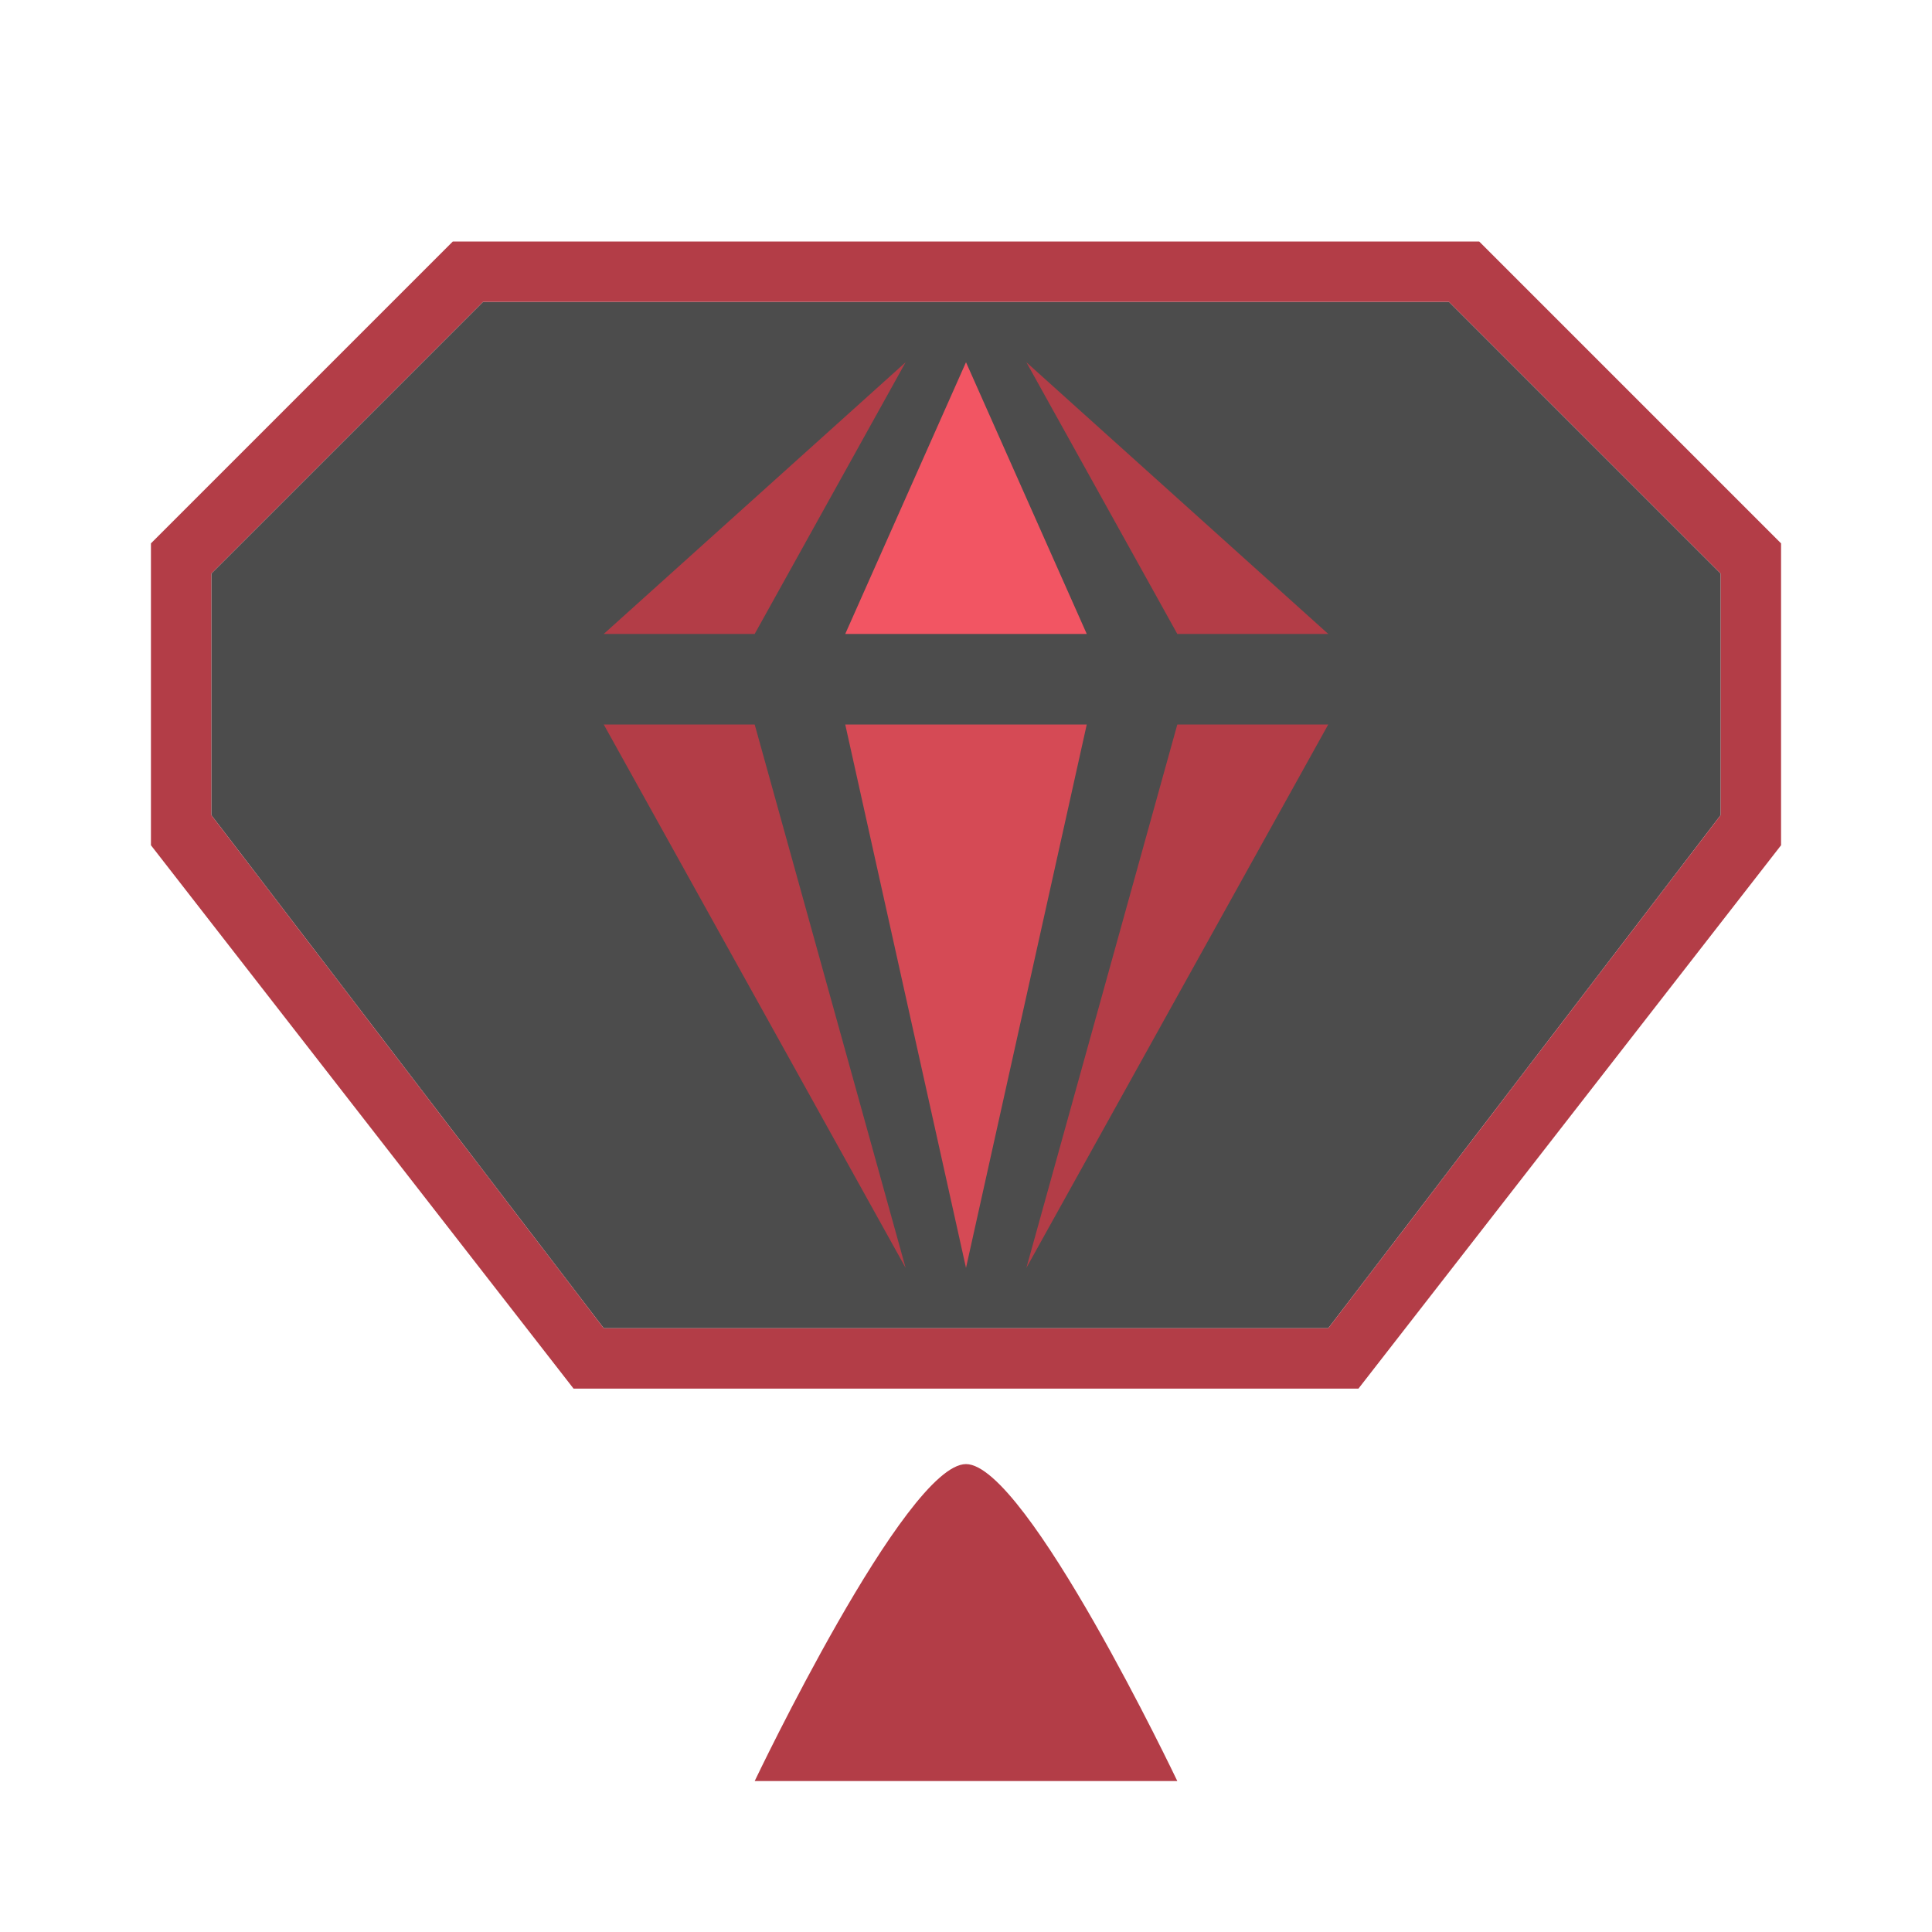
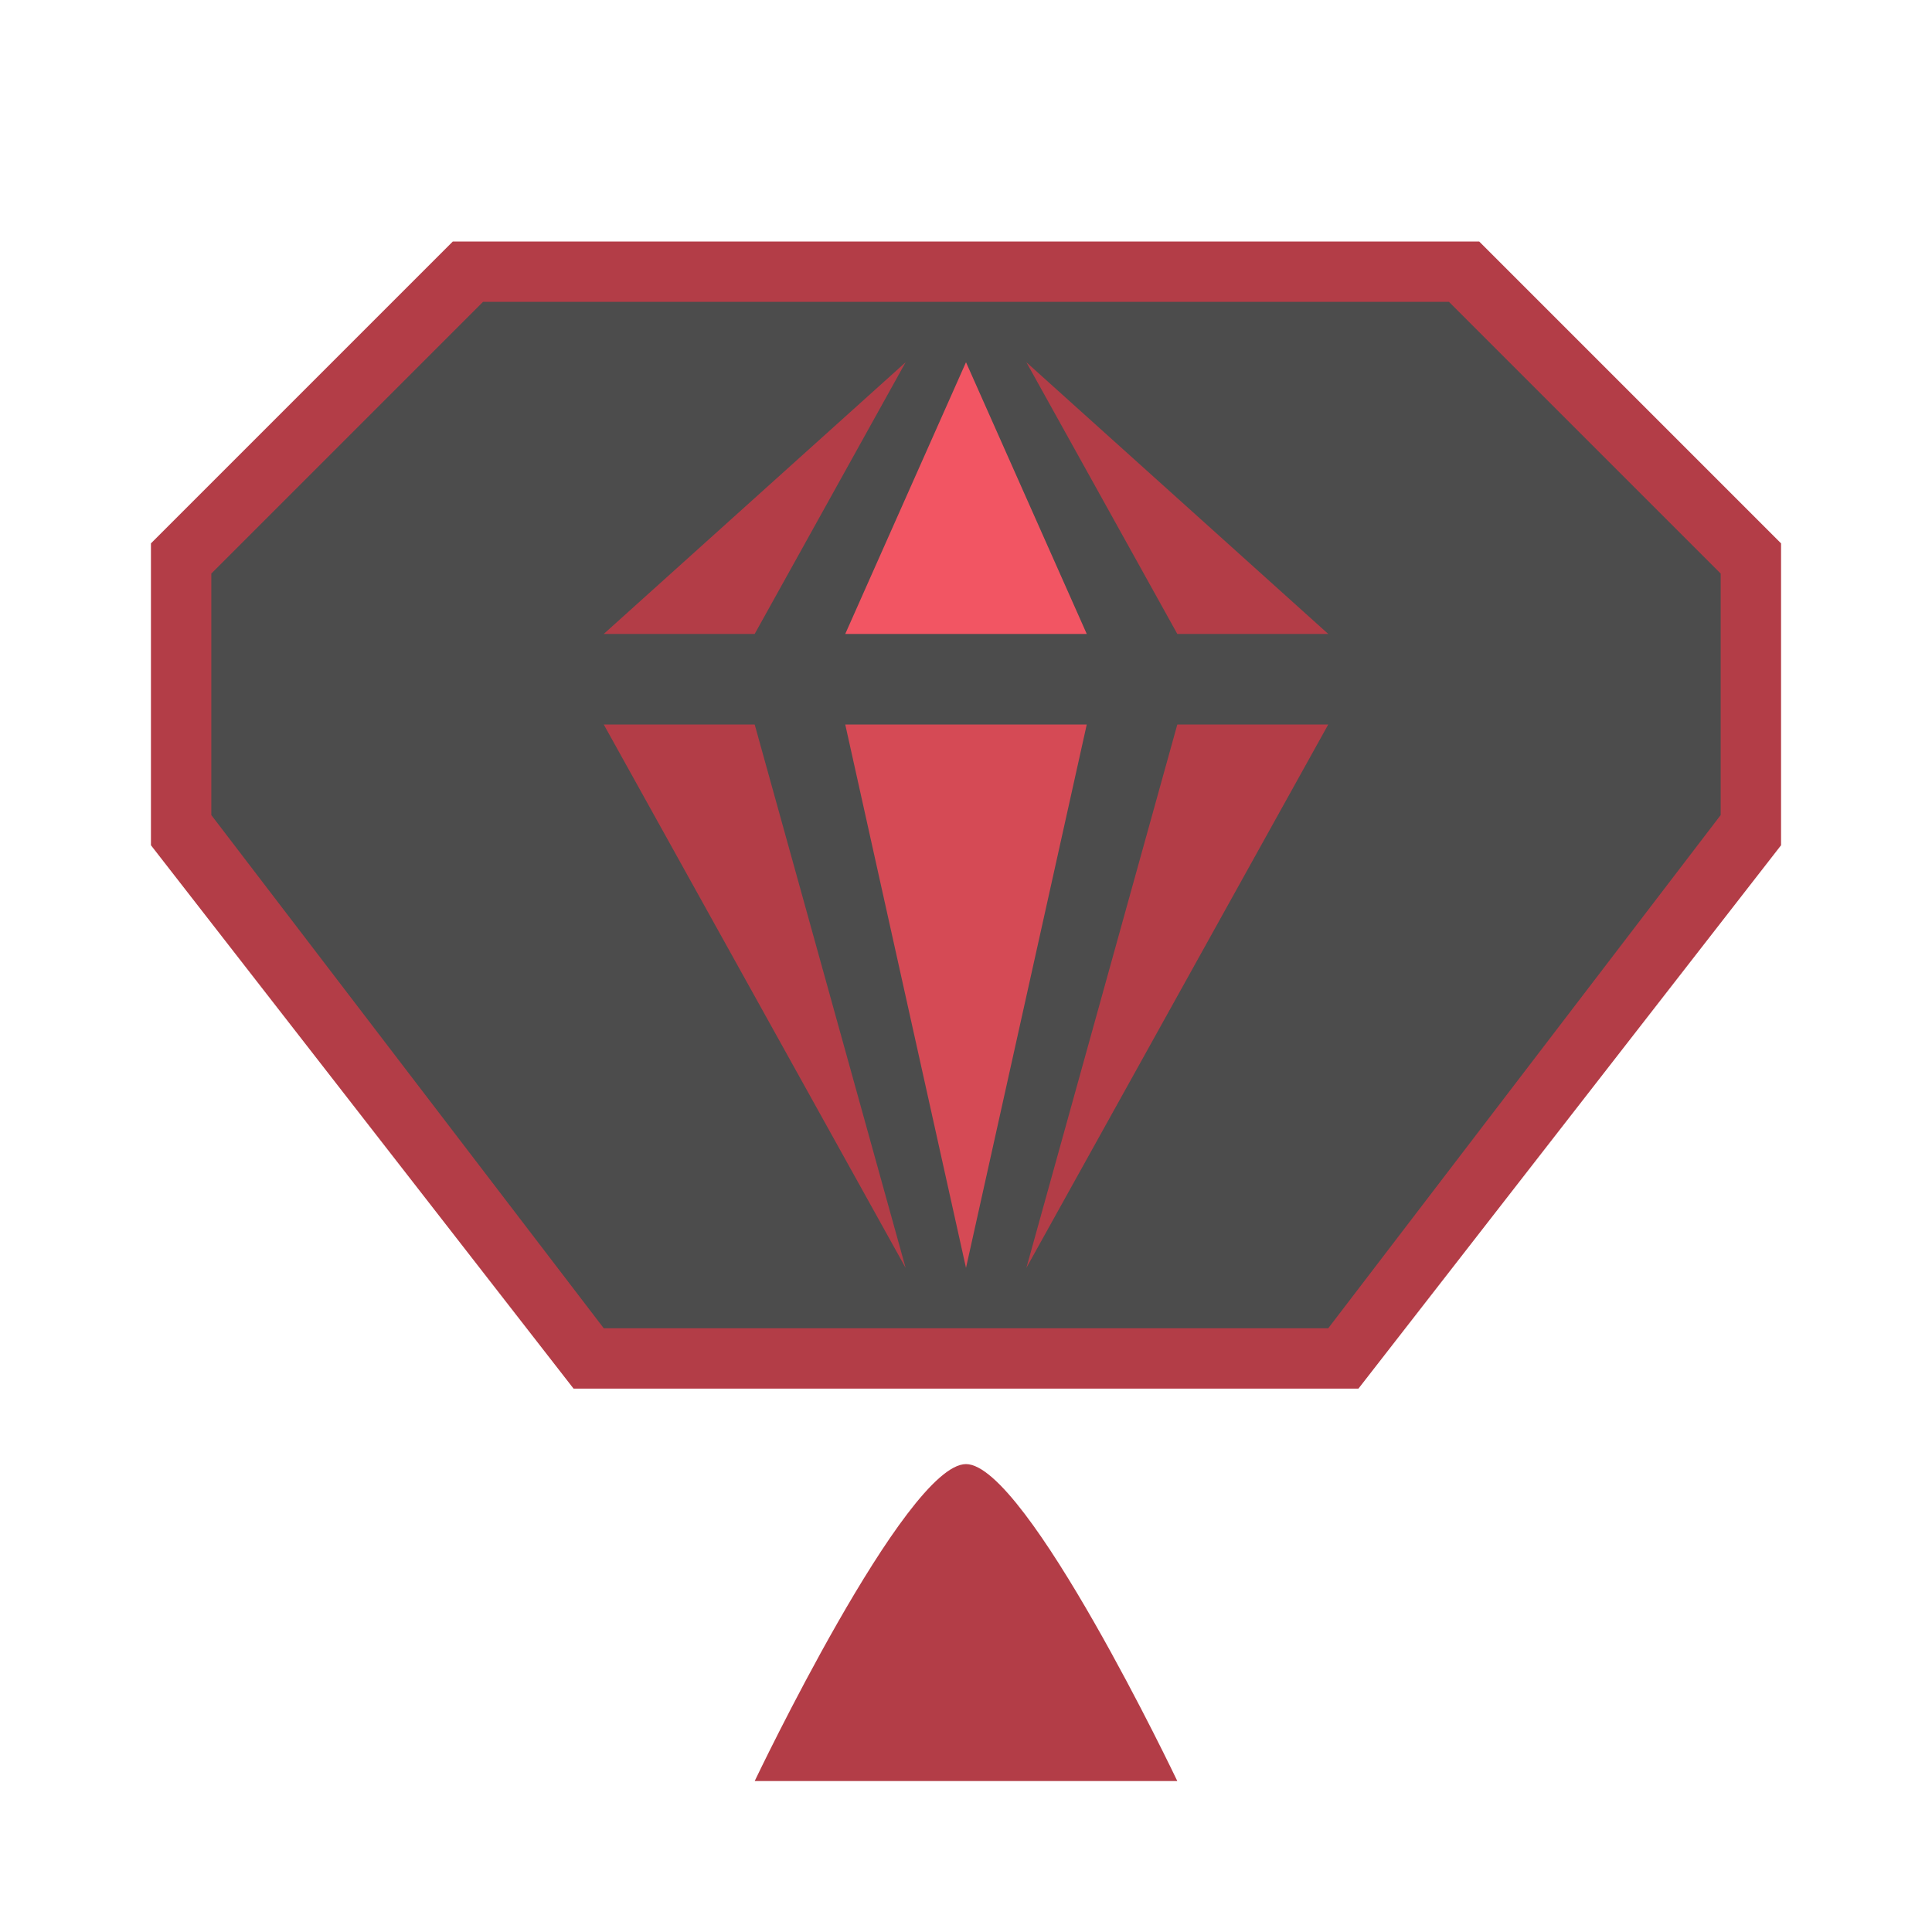
<svg xmlns="http://www.w3.org/2000/svg" width="100%" height="100%" viewBox="0 0 64 64" version="1.1" xml:space="preserve" style="fill-rule:evenodd;clip-rule:evenodd;stroke-linejoin:round;stroke-miterlimit:2;">
  <g transform="matrix(1,0,0,1,0,-64)">
    <g transform="matrix(1,0,0,1,0,64)">
      <g id="Color_01_Rank_1" transform="matrix(1,0,0,1,-256,-256)">
-         <g id="background" transform="matrix(1,0,0,1,128,0)">
+         <g id="background" transform="matrix(1.04,0,0,1.05882,121.6,-16.6471)">
          <path d="M144,266L135,275L135,283L148,300L172,300L185,283L185,275L176,266L144,266Z" style="fill-opacity:0.7;" />
        </g>
        <g id="color_03" transform="matrix(1,0,0,1,256,256)">
          <path d="M32,48.5C34,48.5 39,59 39,59L25,59C25,59 30,48.5 32,48.5ZM15,8L5,18L5,28L19,46L45,46L59,28L59,18L49,8L15,8ZM16,10L7,19L7,27L20,44L44,44L57,27L57,19L48,10L16,10ZM25,24L30,42L20,24L25,24ZM39,24L34,42L44,24L39,24ZM25,21L30,12L20,21L25,21ZM39,21L34,12L44,21L39,21Z" style="fill:rgb(179,61,71);" />
        </g>
        <path id="color_02" d="M284,280L292,280L288,298L284,280Z" style="fill:rgb(213,74,85);" />
        <g id="color_01" transform="matrix(1,0,0,1,64,0)">
          <path d="M220,277L224,268L228,277L220,277Z" style="fill:rgb(242,85,99);" />
        </g>
      </g>
    </g>
  </g>
</svg>
